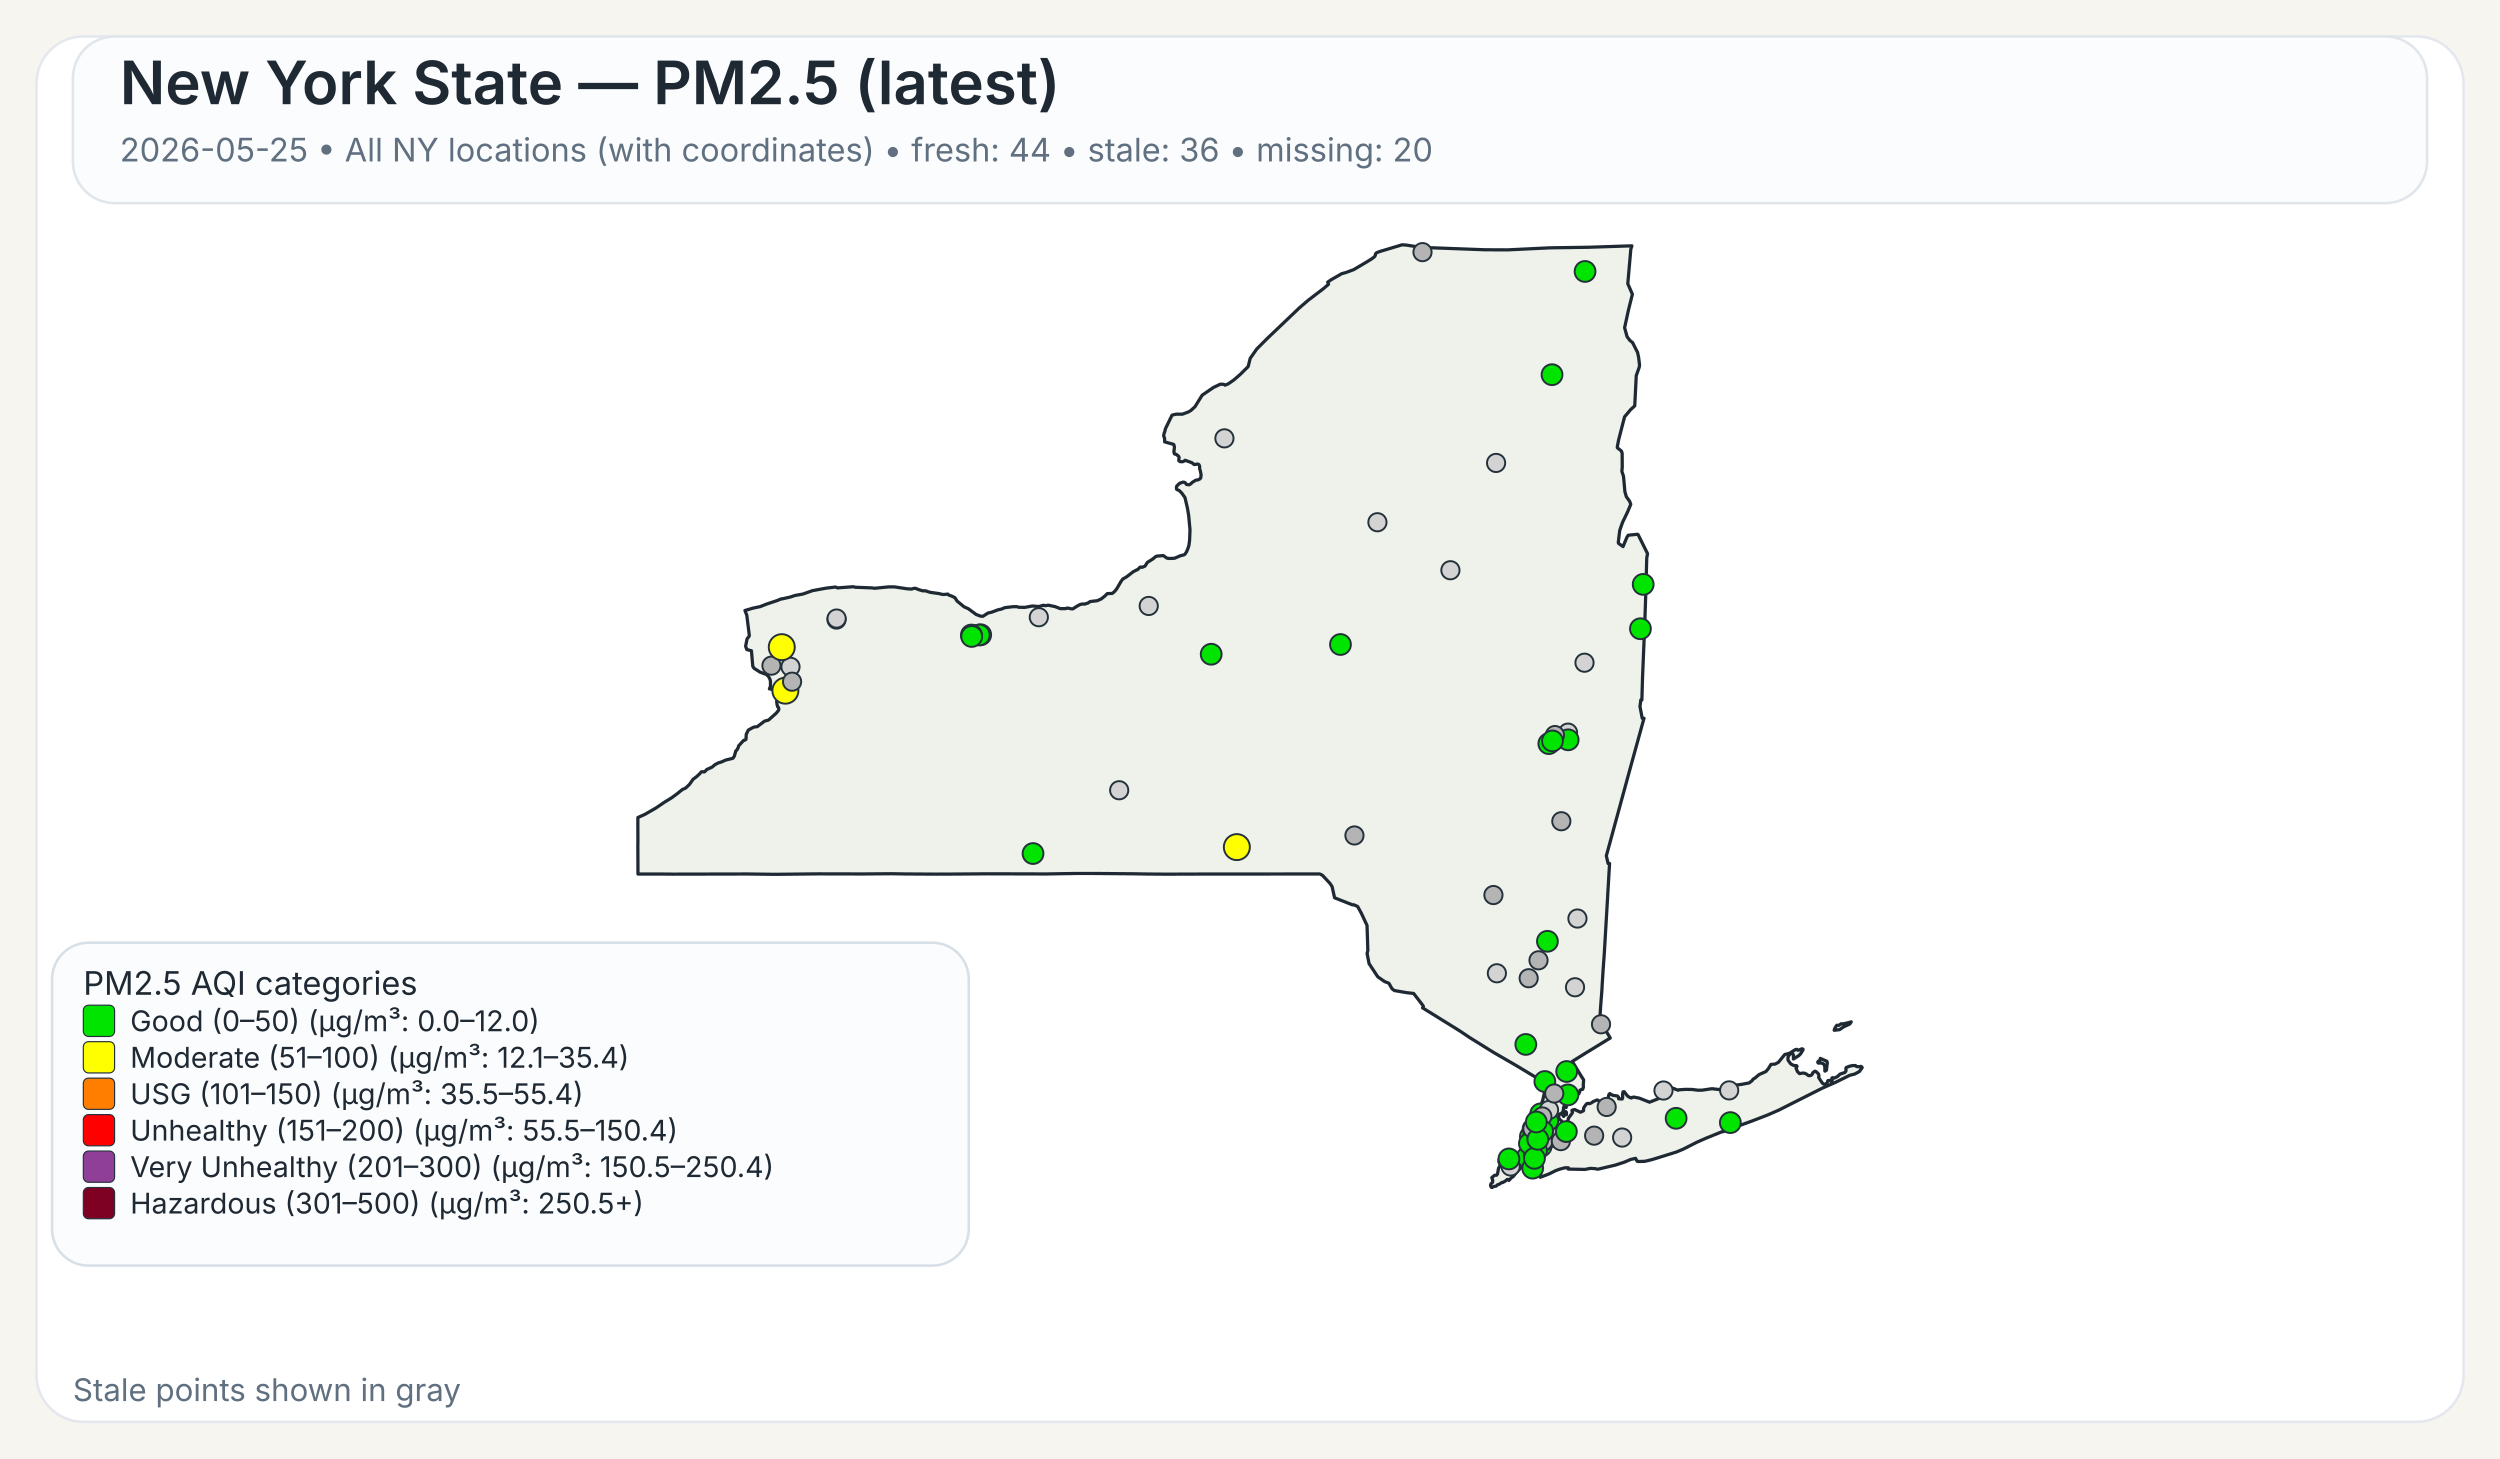
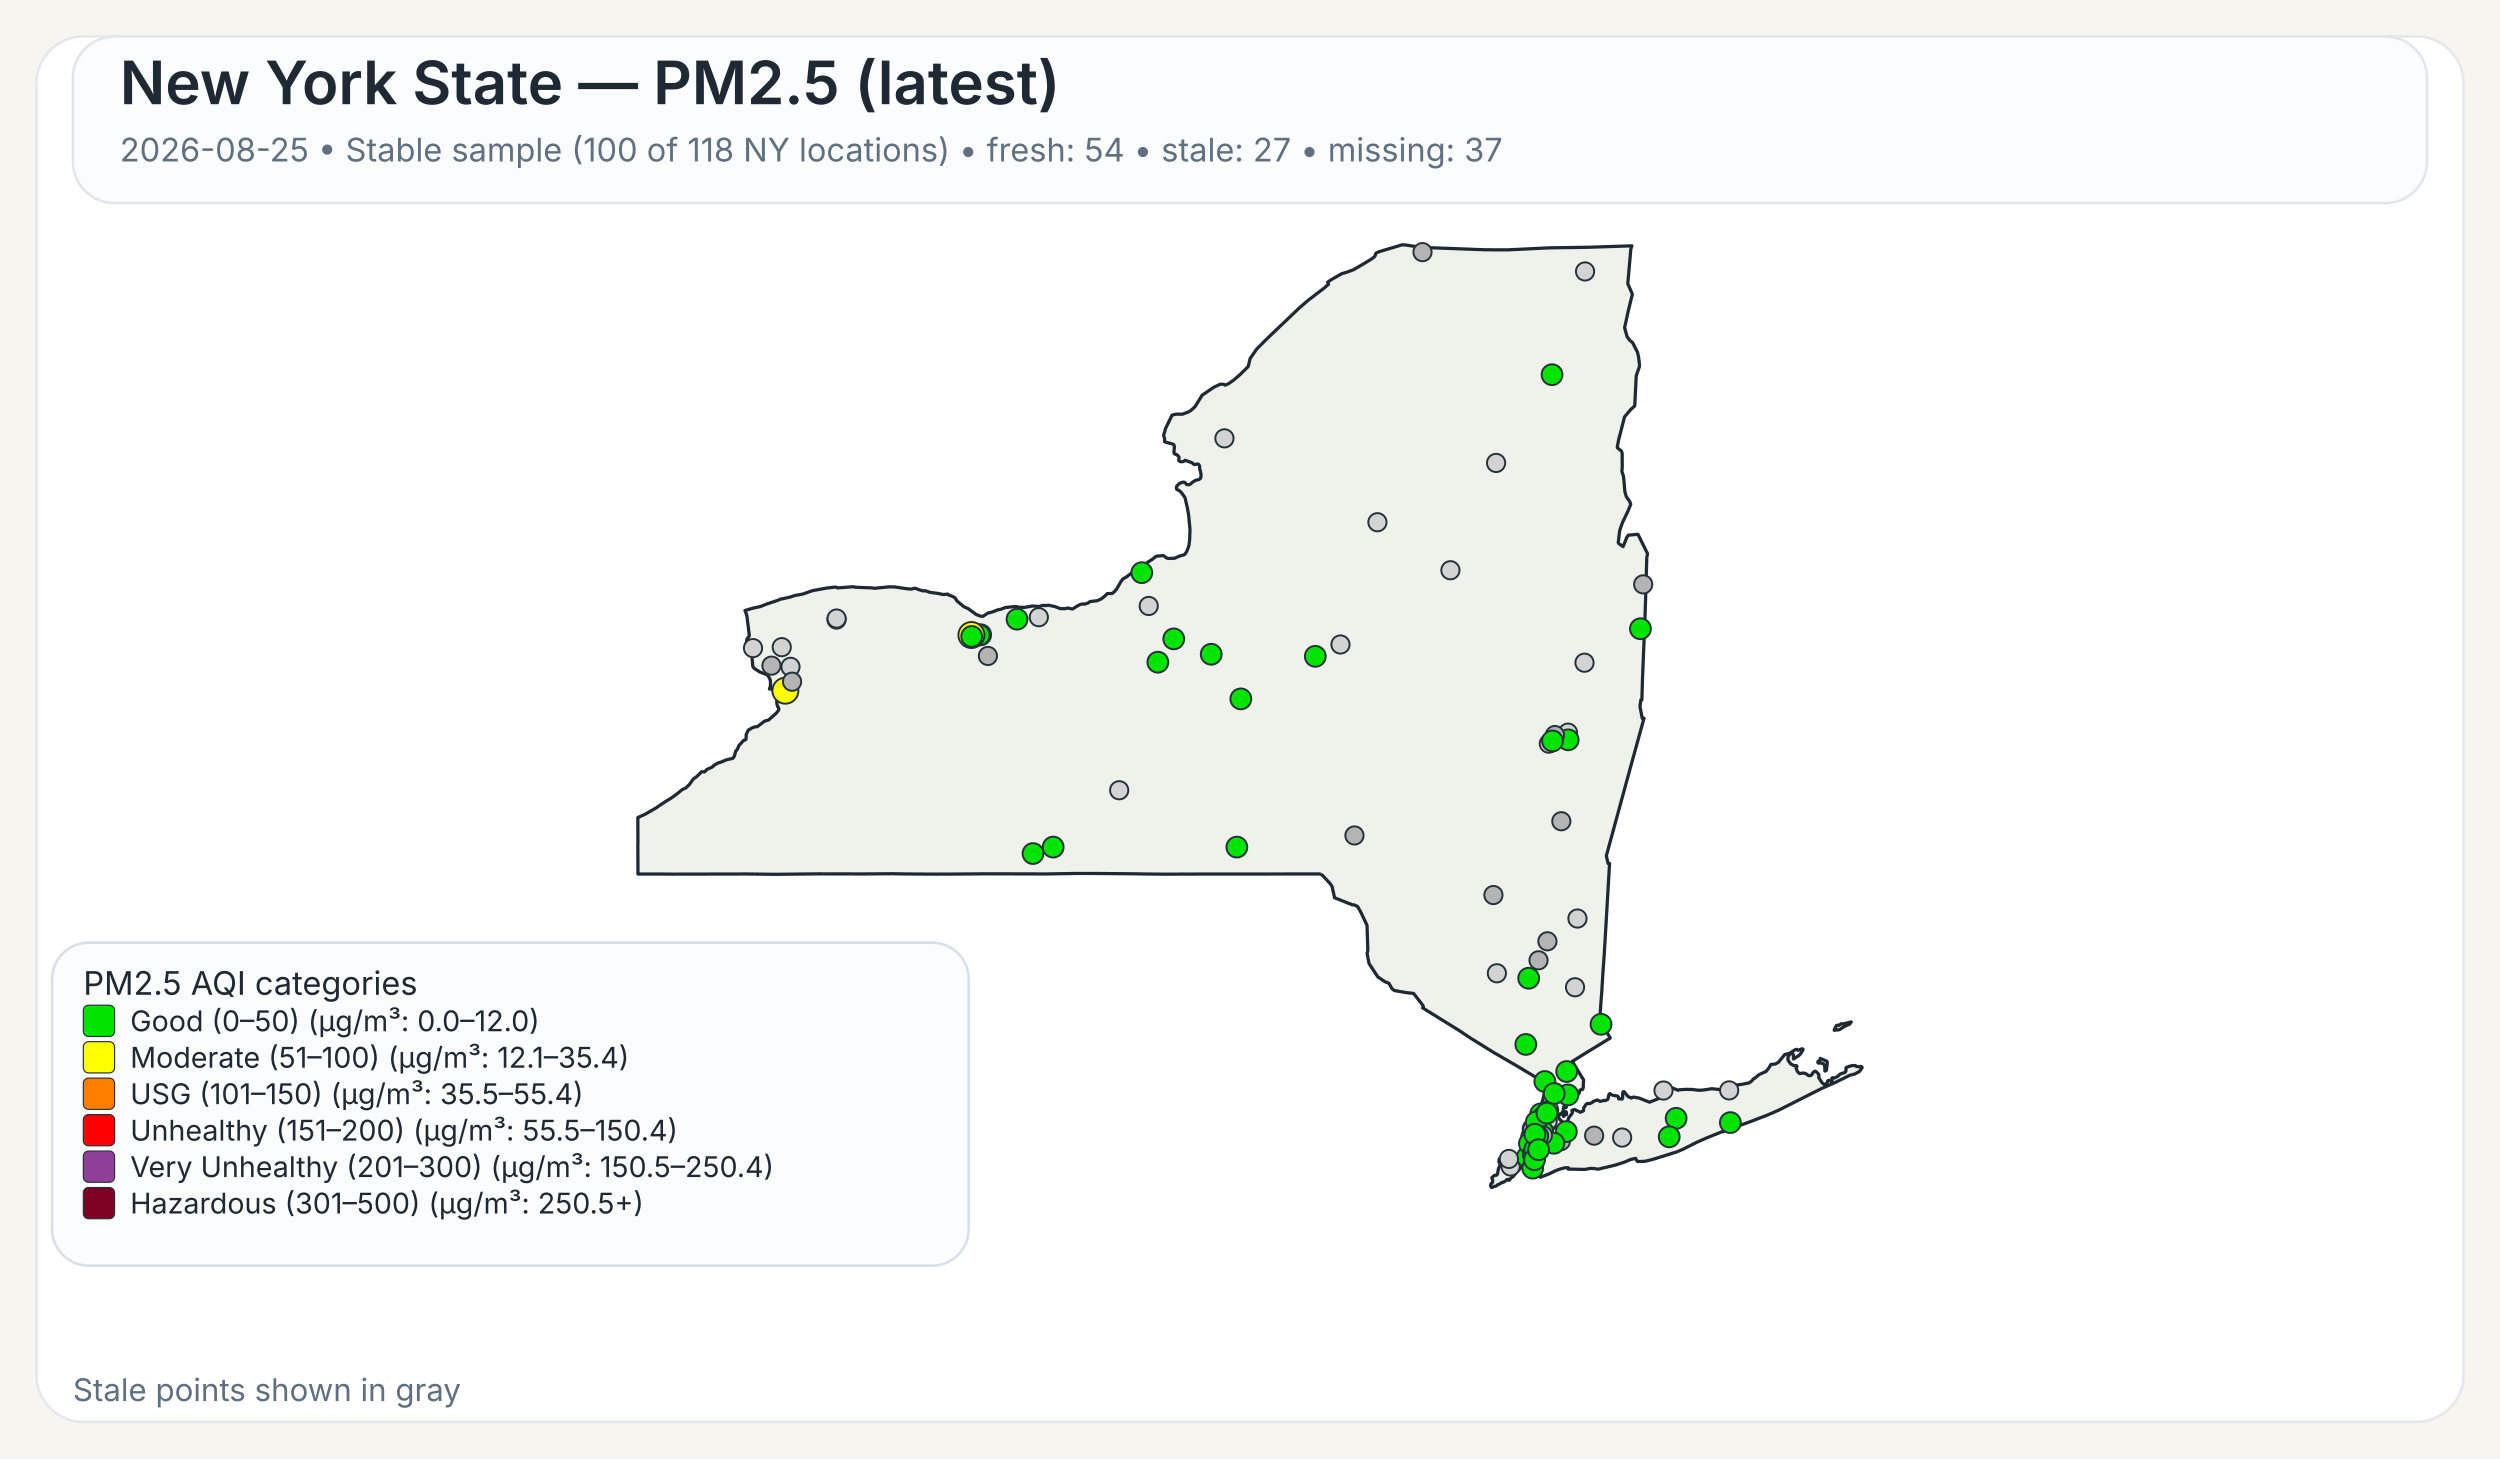
<svg xmlns="http://www.w3.org/2000/svg" width="960" height="560">
  <rect x="0" y="0" width="960" height="560" fill="#F7F5EF" />
  <rect x="14" y="14" width="932" height="532" rx="18" ry="18" fill="#FFFFFF" stroke="#E4E8EE" stroke-width="1" />
  <rect x="28" y="14" width="904" height="64" rx="16" ry="16" fill="#FBFCFD" stroke="#E1E6EB" stroke-width="1" />
  <text x="46" y="40" font-family="Public Sans, Inter, Aptos, Segoe UI, Arial, sans-serif" font-size="23" font-weight="600" fill="#1F2933">New York State — PM2.5 (latest)</text>
-   <text x="46" y="62" font-family="Public Sans, Inter, Aptos, Segoe UI, Arial, sans-serif" font-size="12.5" font-weight="400" fill="#607080">2026-05-25 • All NY locations (with coordinates) • fresh: 44 • stale: 36 • missing: 20</text>
+   <text x="46" y="62" font-family="Public Sans, Inter, Aptos, Segoe UI, Arial, sans-serif" font-size="12.5" font-weight="400" fill="#607080">2026-08-25 • Stable sample (100 of 118 NY locations) • fresh: 54 • stale: 27 • missing: 37</text>
  <path d="M601.06,426.90 L601.23,426.83 L601.48,427.07 L601.55,427.32 L601.50,428.06 L601.28,428.08 L601.08,427.81 L601.04,427.27 L601.06,426.90 Z" fill="#EEF2EA" stroke="#1F2933" stroke-width="1.25" stroke-linejoin="round" />
  <path d="M585.16,439.66 L585.21,439.61 L585.24,439.63 L585.33,439.75 L585.00,440.50 L584.94,440.59 L584.83,440.54 L584.77,440.43 L584.80,440.38 L585.16,439.66 Z" fill="#EEF2EA" stroke="#1F2933" stroke-width="1.25" stroke-linejoin="round" />
  <path d="M579.00,452.87 L578.74,452.93 L578.02,453.54 L577.00,454.12 L576.75,454.04 L575.70,454.75 L575.07,454.93 L574.52,455.48 L573.72,455.58 L572.92,456.00 L572.71,455.95 L572.45,455.50 L572.36,455.05 L572.56,454.57 L573.14,454.01 L573.21,453.18 L572.85,452.21 L573.97,451.28 L574.68,451.28 L575.04,450.81 L575.45,448.53 L575.88,447.92 L575.97,447.53 L575.92,446.38 L575.63,446.32 L575.58,446.12 L575.66,445.16 L576.32,444.30 L576.87,444.03 L577.23,444.07 L577.46,444.30 L578.49,444.56 L580.44,444.30 L582.44,443.79 L583.07,443.83 L583.44,444.38 L583.57,445.77 L584.00,446.72 L584.43,447.38 L584.07,448.20 L583.53,448.95 L582.19,450.36 L580.96,451.93 L580.89,451.88 L580.35,452.27 L579.42,453.28 L579.25,452.99 L579.00,452.87 Z" fill="#EEF2EA" stroke="#1F2933" stroke-width="1.25" stroke-linejoin="round" />
  <path d="M698.65,407.28 L698.89,406.98 L698.98,406.42 L701.51,407.51 L701.69,408.12 L701.35,410.97 L700.83,411.31 L700.74,411.25 L700.74,409.57 L700.38,408.71 L700.19,408.52 L699.35,408.18 L698.24,408.24 L698.08,408.08 L698.02,407.81 L698.15,407.57 L698.65,407.28 Z" fill="#EEF2EA" stroke="#1F2933" stroke-width="1.25" stroke-linejoin="round" />
  <path d="M709.87,392.68 L710.87,392.40 L710.37,393.17 L709.71,393.51 L708.74,393.94 L707.77,394.42 L706.83,395.10 L706.37,395.39 L704.33,395.63 L704.44,395.18 L704.77,394.57 L705.12,393.94 L705.39,393.69 L706.11,393.74 L707.05,393.11 L707.70,393.19 L709.32,392.81 L709.87,392.68 Z" fill="#EEF2EA" stroke="#1F2933" stroke-width="1.25" stroke-linejoin="round" />
  <path d="M601.43,424.75 L601.44,424.82 L601.44,424.87 L601.44,424.97 L601.48,425.16 L601.44,425.24 L601.21,425.31 L600.95,425.08 L600.95,424.92 L601.10,424.88 L601.13,424.65 L601.23,424.58 L601.37,424.64 L601.42,424.70 L601.43,424.75 Z" fill="#EEF2EA" stroke="#1F2933" stroke-width="1.25" stroke-linejoin="round" />
  <path d="M623.05,163.10 L621.53,169.00 L621.04,171.61 L621.07,171.95 L622.62,173.20 L622.91,174.06 L622.94,179.46 L622.80,180.98 L623.43,182.92 L623.96,188.79 L624.50,190.70 L624.50,190.71 L625.79,192.51 L626.21,193.67 L625.60,195.12 L625.01,196.54 L623.06,200.59 L622.75,201.47 L621.98,203.67 L621.41,208.34 L621.56,208.68 L623.25,209.89 L624.72,206.33 L625.25,205.52 L628.84,205.16 L629.06,205.34 L632.45,212.18 L632.66,212.61 L632.36,214.21 L632.03,225.74 L632.03,225.80 L632.02,226.34 L632.00,227.05 L631.90,230.25 L631.64,238.09 L631.03,253.00 L630.74,259.97 L630.73,260.06 L630.73,260.23 L630.48,268.80 L630.08,268.74 L629.75,271.32 L630.61,275.80 L631.30,275.80 L628.80,284.88 L626.09,294.70 L622.63,307.38 L616.83,328.64 L617.50,331.57 L618.07,331.57 L617.02,349.62 L617.02,349.66 L616.71,354.88 L616.28,362.25 L616.04,366.27 L615.53,373.42 L615.30,377.22 L615.29,377.28 L615.29,377.35 L615.28,377.44 L615.28,377.49 L615.27,377.53 L615.19,379.03 L615.19,379.14 L615.18,379.18 L615.18,379.35 L615.17,379.49 L615.12,380.31 L615.09,380.73 L615.08,380.89 L614.72,385.46 L614.66,386.30 L614.29,391.98 L618.35,398.60 L616.75,399.56 L616.45,399.75 L610.52,403.39 L609.46,404.03 L609.01,404.31 L603.77,407.58 L605.77,410.89 L606.19,411.58 L606.62,412.29 L607.18,413.23 L608.08,414.62 L608.12,414.70 L607.96,416.83 L608.04,417.28 L607.81,418.17 L607.68,418.35 L607.54,418.27 L606.73,418.62 L606.42,419.73 L606.23,420.03 L605.55,420.48 L604.13,421.08 L603.54,421.65 L602.05,422.64 L600.59,424.82 L600.46,425.17 L600.38,425.37 L600.34,426.13 L600.15,426.98 L600.19,427.32 L600.39,427.51 L600.54,427.87 L600.54,428.09 L600.53,428.27 L600.60,428.55 L600.51,428.65 L600.44,428.71 L600.35,428.62 L600.18,428.29 L600.01,427.93 L600.10,427.54 L599.94,427.19 L599.85,427.21 L599.64,427.48 L599.51,427.81 L599.07,427.70 L598.72,427.92 L598.55,428.85 L598.57,429.17 L598.77,429.63 L599.21,430.17 L599.64,430.41 L600.31,431.59 L600.59,432.07 L600.90,432.04 L601.36,431.60 L601.36,431.60 L602.21,429.98 L602.19,429.51 L603.74,427.42 L603.84,427.11 L603.60,426.42 L603.67,426.33 L604.61,426.05 L606.88,427.09 L607.17,426.96 L608.05,426.54 L608.14,425.40 L608.93,424.24 L609.36,423.80 L609.77,423.70 L610.33,423.82 L611.26,423.43 L611.66,423.07 L613.16,422.42 L613.38,422.39 L614.46,422.95 L616.17,422.51 L616.43,422.62 L617.32,422.20 L617.49,421.82 L617.52,421.77 L617.81,420.28 L618.19,419.93 L618.22,419.96 L618.50,420.18 L618.60,420.26 L618.84,420.36 L619.48,420.63 L619.66,420.66 L619.90,420.69 L620.59,420.79 L621.03,420.85 L621.08,420.86 L621.49,421.26 L621.50,421.39 L621.55,421.93 L622.90,422.03 L623.09,421.64 L623.06,420.27 L623.21,419.33 L623.28,419.23 L623.69,419.22 L624.78,420.64 L625.29,421.11 L626.07,421.51 L626.50,421.62 L626.59,421.46 L627.35,421.28 L629.51,421.69 L629.51,421.69 L633.42,423.24 L638.19,421.34 L638.36,420.84 L638.45,419.18 L638.68,418.35 L640.49,417.89 L642.20,417.80 L644.45,418.67 L644.65,418.48 L647.29,418.32 L649.72,418.35 L652.18,418.65 L653.70,418.61 L657.40,418.06 L660.48,418.42 L661.32,417.62 L664.03,416.80 L665.53,416.46 L666.97,416.64 L668.73,416.40 L671.71,415.83 L672.90,414.88 L673.16,414.40 L673.82,414.05 L675.50,412.63 L678.13,411.46 L679.12,410.27 L680.04,408.74 L681.66,408.60 L682.91,407.93 L685.34,404.94 L686.69,404.59 L687.35,404.38 L689.21,403.16 L689.94,402.93 L690.28,403.23 L690.57,403.30 L691.93,402.73 L692.35,402.87 L692.38,403.11 L691.44,404.66 L690.75,405.35 L688.66,406.65 L688.68,405.06 L688.30,404.60 L687.92,404.54 L687.60,404.66 L687.09,405.06 L686.58,406.01 L686.59,407.08 L687.65,408.54 L688.81,409.15 L689.85,409.20 L690.06,409.50 L689.68,410.21 L690.24,411.51 L691.03,412.27 L692.17,412.06 L692.88,412.09 L693.59,412.39 L694.51,413.06 L695.19,413.03 L695.62,412.79 L695.84,412.56 L696.12,411.95 L696.83,411.38 L696.98,411.33 L697.37,411.49 L698.35,412.46 L698.48,413.14 L698.35,413.73 L699.60,415.66 L700.04,416.12 L700.44,416.32 L700.84,416.33 L701.58,415.93 L701.76,415.37 L701.81,415.13 L701.99,414.91 L702.86,414.89 L703.07,415.26 L703.12,415.25 L703.24,415.22 L703.45,415.13 L703.57,414.86 L703.45,414.38 L703.43,414.00 L703.70,413.83 L704.39,413.98 L705.62,413.37 L706.56,412.46 L708.48,411.82 L708.83,411.29 L708.88,410.85 L708.80,410.51 L708.92,409.94 L710.19,409.44 L711.31,409.19 L712.51,409.17 L712.73,409.44 L713.09,409.58 L714.27,409.63 L714.58,409.48 L714.99,409.75 L715.07,409.99 L714.02,411.45 L712.24,412.42 L710.34,412.90 L704.77,415.65 L699.71,417.88 L682.98,426.32 L678.57,428.24 L672.42,430.60 L662.20,434.30 L661.73,434.58 L661.49,434.51 L660.84,434.74 L655.19,437.03 L651.62,438.61 L646.31,441.30 L643.78,442.36 L638.41,444.04 L634.66,445.20 L632.83,445.67 L631.47,445.96 L631.32,445.96 L628.83,446.02 L628.63,445.87 L628.07,444.81 L626.15,445.24 L623.74,446.28 L621.85,446.89 L620.27,447.40 L613.61,448.98 L612.34,448.74 L610.73,448.66 L608.60,449.06 L605.36,448.99 L602.17,448.93 L602.19,448.77 L602.25,448.43 L600.97,448.42 L599.39,448.83 L599.07,448.91 L597.43,449.50 L594.79,450.81 L591.48,452.07 L591.48,451.26 L591.59,450.86 L591.41,450.49 L591.24,450.39 L590.88,450.18 L590.56,449.81 L590.00,449.87 L588.10,450.05 L587.46,450.03 L587.05,449.85 L586.87,449.72 L586.81,449.43 L587.15,448.99 L587.21,448.90 L587.49,448.42 L587.39,448.02 L586.94,447.62 L585.63,447.32 L585.23,446.64 L585.06,445.69 L585.31,444.71 L585.45,444.41 L585.68,443.96 L586.50,442.95 L586.37,441.37 L586.22,441.17 L586.16,441.08 L586.11,440.71 L586.29,440.19 L586.49,440.03 L586.59,439.53 L586.42,439.11 L586.13,438.91 L586.77,435.14 L587.04,434.58 L587.53,433.54 L588.00,432.56 L588.37,431.79 L590.66,426.98 L591.27,425.68 L591.55,425.09 L591.55,425.09 L591.90,424.00 L592.36,422.57 L592.47,422.24 L593.89,415.87 L593.37,415.86 L592.83,415.54 L585.14,410.91 L585.14,410.91 L582.09,409.08 L581.83,408.93 L574.90,404.92 L573.64,404.20 L565.84,399.35 L564.27,398.37 L560.37,395.76 L546.26,387.01 L546.57,386.68 L546.49,386.22 L542.83,381.48 L542.63,381.46 L540.06,381.17 L535.45,380.37 L534.54,379.69 L533.32,377.55 L531.70,376.93 L529.06,375.09 L525.71,370.01 L525.14,367.03 L524.96,366.10 L525.25,365.02 L524.94,355.37 L522.72,350.61 L521.32,348.08 L519.78,347.40 L519.41,347.49 L512.48,344.75 L511.52,340.44 L510.72,339.24 L507.79,336.09 L506.74,335.59 L502.43,335.60 L502.18,335.60 L499.75,335.60 L499.39,335.61 L499.35,335.61 L469.83,335.63 L469.66,335.63 L462.36,335.64 L461.30,335.63 L460.85,335.63 L460.00,335.64 L448.21,335.68 L447.85,335.68 L441.17,335.63 L440.91,335.63 L435.49,335.54 L435.46,335.54 L420.14,335.41 L418.99,335.41 L413.90,335.41 L413.83,335.41 L413.52,335.41 L412.93,335.41 L412.60,335.42 L411.23,335.45 L411.22,335.45 L408.74,335.48 L408.73,335.48 L401.77,335.60 L379.14,335.54 L372.91,335.59 L364.59,335.65 L360.26,335.66 L359.71,335.67 L347.88,335.60 L347.87,335.60 L342.30,335.51 L337.43,335.55 L331.40,335.60 L314.24,335.56 L297.70,335.74 L295.08,335.71 L287.13,335.61 L286.61,335.61 L258.23,335.67 L257.47,335.66 L253.93,335.63 L253.07,335.62 L253.07,335.63 L244.98,335.62 L244.93,325.04 L244.95,323.48 L244.96,322.52 L244.95,321.67 L244.95,321.16 L244.95,320.84 L244.93,316.08 L244.94,315.42 L244.94,313.93 L247.57,312.75 L251.88,310.27 L254.93,308.19 L257.77,306.44 L259.87,304.92 L262.02,303.17 L263.28,302.62 L264.74,301.24 L266.14,299.24 L267.54,298.19 L268.72,297.09 L269.32,296.39 L269.90,296.33 L270.33,296.44 L270.54,296.38 L271.04,295.92 L271.36,295.51 L273.40,294.60 L274.52,293.65 L275.81,292.96 L276.98,292.61 L278.76,291.83 L281.41,291.20 L282.01,290.34 L282.12,289.92 L282.55,288.31 L282.75,288.22 L283.00,287.95 L283.49,287.01 L283.63,286.42 L285.57,284.28 L285.90,284.29 L286.46,283.91 L286.55,282.02 L287.35,280.35 L289.13,279.36 L289.89,279.12 L290.78,279.05 L293.57,276.92 L295.12,276.50 L298.07,273.86 L298.97,272.76 L299.09,272.13 L298.79,271.45 L298.62,271.42 L298.36,270.43 L298.24,269.33 L298.55,268.66 L298.61,268.16 L298.25,267.28 L297.85,267.20 L297.24,266.09 L296.70,264.68 L295.46,264.54 L295.86,263.47 L295.86,261.59 L295.66,260.80 L295.08,259.71 L294.94,259.59 L294.28,258.99 L291.89,258.11 L289.57,256.64 L289.07,255.88 L288.57,250.10 L288.55,249.89 L286.78,249.43 L286.31,248.17 L286.88,245.30 L287.63,244.40 L287.73,243.95 L286.78,236.32 L286.06,234.43 L289.07,233.54 L291.93,232.93 L294.37,231.97 L298.62,230.55 L299.99,229.95 L300.12,230.02 L303.47,229.26 L305.29,228.66 L308.28,228.12 L312.00,226.81 L317.17,225.86 L320.65,225.44 L321.03,225.47 L321.59,225.76 L322.04,225.72 L327.70,225.30 L328.39,225.50 L334.82,225.75 L335.83,225.90 L341.09,225.38 L343.51,225.37 L348.32,226.10 L349.98,226.20 L350.03,226.20 L351.12,225.89 L351.79,225.98 L352.52,226.34 L354.31,226.87 L355.38,226.87 L357.13,227.45 L360.63,227.94 L361.77,228.24 L362.50,228.28 L363.98,228.13 L364.17,228.44 L365.74,229.01 L366.72,229.54 L367.48,230.77 L369.92,232.79 L370.31,233.07 L371.82,233.73 L373.38,234.88 L374.86,235.97 L376.42,236.57 L377.42,236.67 L379.40,235.40 L380.84,235.07 L383.21,234.17 L384.54,233.89 L385.93,233.32 L386.27,233.28 L386.83,233.22 L388.90,232.98 L390.48,232.95 L391.11,233.18 L393.48,233.24 L396.46,232.70 L398.89,232.91 L400.66,232.42 L401.43,232.58 L402.53,232.39 L405.18,232.95 L407.17,233.73 L409.20,233.71 L409.87,233.47 L411.66,233.83 L412.03,233.77 L413.80,232.63 L414.88,232.08 L415.91,231.92 L416.48,231.99 L417.81,231.55 L418.60,231.00 L421.39,230.66 L422.92,229.95 L424.23,228.91 L425.18,227.95 L425.69,227.93 L427.12,227.87 L427.93,227.21 L428.83,226.10 L430.44,223.32 L431.14,222.35 L431.96,221.89 L432.55,221.55 L435.18,219.53 L437.03,218.59 L437.61,217.92 L437.98,217.72 L438.51,217.88 L439.70,217.38 L440.56,215.99 L442.64,214.67 L443.82,213.70 L444.23,213.55 L446.72,213.34 L448.11,214.33 L448.97,214.45 L450.99,214.38 L453.20,213.43 L454.63,213.07 L455.05,212.77 L455.69,211.79 L456.17,210.59 L456.55,209.40 L456.81,207.36 L456.96,203.41 L456.73,200.97 L456.44,197.89 L455.97,195.10 L455.02,191.05 L453.78,189.32 L452.78,188.33 L452.13,188.08 L451.81,187.86 L451.74,187.30 L451.84,186.69 L452.22,186.31 L452.64,185.89 L453.10,185.51 L453.80,185.32 L454.18,185.14 L454.70,185.18 L455.13,185.37 L455.61,186.03 L456.63,186.18 L457.19,185.84 L457.91,185.17 L459.24,184.37 L460.00,184.28 L460.73,183.93 L461.08,183.54 L461.22,182.35 L460.90,180.72 L460.70,180.14 L460.66,179.72 L460.67,178.99 L460.38,178.40 L459.97,178.19 L458.56,178.39 L457.66,177.67 L455.09,176.75 L454.57,177.13 L454.12,177.30 L453.65,177.30 L453.29,177.28 L452.94,177.12 L452.67,176.90 L452.67,176.38 L452.79,175.72 L452.62,175.27 L451.89,174.63 L451.54,174.45 L451.01,174.30 L450.87,173.94 L450.80,173.54 L450.84,172.88 L450.99,171.72 L450.78,170.78 L450.56,170.60 L447.23,169.68 L447.20,168.34 L446.83,167.32 L447.02,166.42 L447.35,165.48 L447.50,164.69 L450.06,159.42 L451.61,159.04 L454.05,159.05 L456.36,158.18 L457.28,157.64 L458.88,156.17 L461.63,151.75 L465.96,148.79 L468.59,147.53 L469.94,147.58 L470.43,147.90 L471.65,147.40 L473.83,145.88 L476.29,143.74 L476.97,143.06 L479.31,140.74 L480.08,137.59 L482.60,134.01 L486.70,129.90 L498.91,118.26 L502.36,115.29 L508.27,110.78 L510.16,109.15 L509.83,108.34 L511.28,107.35 L515.25,105.08 L516.86,104.64 L519.80,103.55 L524.26,100.92 L526.51,99.55 L527.81,98.60 L528.14,98.00 L528.16,97.54 L528.55,97.08 L529.76,96.60 L538.43,94.00 L539.92,94.10 L544.47,94.80 L545.84,95.00 L570.26,95.91 L578.85,95.95 L585.96,95.61 L595.04,95.17 L609.91,94.95 L626.65,94.40 L626.23,95.73 L625.68,102.02 L625.07,108.95 L626.84,112.98 L625.33,119.03 L623.85,125.84 L624.79,129.27 L625.53,130.26 L625.83,130.68 L626.91,131.56 L626.91,131.56 L628.81,135.29 L629.22,137.19 L629.59,140.21 L629.45,141.06 L628.32,144.25 L627.83,154.15 L627.74,155.85 L626.19,157.27 L623.83,160.07 L623.05,163.10 Z" fill="#EEF2EA" stroke="#1F2933" stroke-width="1.25" stroke-linejoin="round" />
  <circle cx="574.80" cy="373.74" r="3.50" fill="lightgray" stroke="#24313A" stroke-width="0.75" />
  <circle cx="296.24" cy="255.61" r="3.50" fill="rgb(180,180,180)" stroke="#24313A" stroke-width="0.75" />
  <circle cx="585.91" cy="401.06" r="4.00" fill="#00E400" stroke="#24313A" stroke-width="0.75" />
-   <circle cx="590.67" cy="430.08" r="4.00" fill="#00E400" stroke="#24313A" stroke-width="0.75" />
-   <circle cx="587.01" cy="375.64" r="3.50" fill="rgb(180,180,180)" stroke="#24313A" stroke-width="0.75" />
+   <circle cx="590.67" cy="430.08" r="3.50" fill="lightgray" stroke="#24313A" stroke-width="0.75" />
+   <circle cx="587.01" cy="375.64" r="4.00" fill="#00E400" stroke="#24313A" stroke-width="0.75" />
  <circle cx="580.07" cy="447.93" r="3.50" fill="lightgray" stroke="#24313A" stroke-width="0.75" />
  <circle cx="528.93" cy="200.54" r="3.50" fill="lightgray" stroke="#24313A" stroke-width="0.75" />
  <circle cx="622.90" cy="436.82" r="3.50" fill="lightgray" stroke="#24313A" stroke-width="0.75" />
  <circle cx="321.22" cy="237.92" r="3.50" fill="lightgray" stroke="#24313A" stroke-width="0.75" />
  <circle cx="556.96" cy="218.97" r="3.50" fill="lightgray" stroke="#24313A" stroke-width="0.75" />
  <circle cx="574.50" cy="177.77" r="3.50" fill="lightgray" stroke="#24313A" stroke-width="0.75" />
  <circle cx="429.77" cy="303.46" r="3.50" fill="lightgray" stroke="#24313A" stroke-width="0.75" />
-   <circle cx="514.74" cy="247.49" r="4.00" fill="#00E400" stroke="#24313A" stroke-width="0.75" />
+   <circle cx="514.74" cy="247.49" r="3.50" fill="lightgray" stroke="#24313A" stroke-width="0.75" />
  <circle cx="470.18" cy="168.33" r="3.50" fill="lightgray" stroke="#24313A" stroke-width="0.75" />
  <circle cx="376.59" cy="243.75" r="4.00" fill="#00E400" stroke="#24313A" stroke-width="0.75" />
  <circle cx="591.63" cy="427.72" r="4.00" fill="#00E400" stroke="#24313A" stroke-width="0.75" />
  <circle cx="593.40" cy="430.37" r="4.00" fill="#00E400" stroke="#24313A" stroke-width="0.75" />
-   <circle cx="593.93" cy="437.51" r="3.50" fill="rgb(180,180,180)" stroke="#24313A" stroke-width="0.75" />
+   <circle cx="593.93" cy="437.51" r="4.00" fill="#00E400" stroke="#24313A" stroke-width="0.75" />
  <circle cx="602.12" cy="281.33" r="3.50" fill="lightgray" stroke="#24313A" stroke-width="0.75" />
  <circle cx="398.91" cy="237.01" r="3.50" fill="lightgray" stroke="#24313A" stroke-width="0.75" />
  <circle cx="598.03" cy="436.67" r="4.00" fill="#00E400" stroke="#24313A" stroke-width="0.75" />
  <circle cx="595.98" cy="143.88" r="4.00" fill="#00E400" stroke="#24313A" stroke-width="0.75" />
  <circle cx="601.61" cy="411.46" r="4.00" fill="#00E400" stroke="#24313A" stroke-width="0.75" />
  <circle cx="608.45" cy="254.48" r="3.50" fill="lightgray" stroke="#24313A" stroke-width="0.75" />
  <circle cx="604.81" cy="379.11" r="3.50" fill="lightgray" stroke="#24313A" stroke-width="0.75" />
  <circle cx="588.51" cy="437.27" r="3.50" fill="rgb(180,180,180)" stroke="#24313A" stroke-width="0.75" />
  <circle cx="465.10" cy="251.23" r="4.00" fill="#00E400" stroke="#24313A" stroke-width="0.75" />
  <circle cx="396.68" cy="327.76" r="4.00" fill="#00E400" stroke="#24313A" stroke-width="0.75" />
  <circle cx="643.63" cy="429.43" r="4.00" fill="#00E400" stroke="#24313A" stroke-width="0.75" />
  <circle cx="586.47" cy="444.33" r="4.00" fill="#00E400" stroke="#24313A" stroke-width="0.75" />
  <circle cx="303.55" cy="256.06" r="3.50" fill="lightgray" stroke="#24313A" stroke-width="0.75" />
  <circle cx="602.17" cy="284.09" r="4.00" fill="#00E400" stroke="#24313A" stroke-width="0.75" />
  <circle cx="301.59" cy="265.22" r="5.00" fill="#FFFF00" stroke="#24313A" stroke-width="0.75" />
  <circle cx="321.26" cy="237.52" r="3.50" fill="lightgray" stroke="#24313A" stroke-width="0.75" />
  <circle cx="612.15" cy="436.09" r="3.50" fill="rgb(180,180,180)" stroke="#24313A" stroke-width="0.75" />
  <circle cx="587.88" cy="438.53" r="3.50" fill="rgb(180,180,180)" stroke="#24313A" stroke-width="0.75" />
-   <circle cx="591.83" cy="440.12" r="4.00" fill="#00E400" stroke="#24313A" stroke-width="0.75" />
-   <circle cx="594.32" cy="430.48" r="4.00" fill="#00E400" stroke="#24313A" stroke-width="0.75" />
+   <circle cx="591.83" cy="440.12" r="3.50" fill="lightgray" stroke="#24313A" stroke-width="0.75" />
+   <circle cx="594.32" cy="430.48" r="3.50" fill="lightgray" stroke="#24313A" stroke-width="0.75" />
  <circle cx="594.83" cy="426.21" r="3.50" fill="lightgray" stroke="#24313A" stroke-width="0.75" />
  <circle cx="605.74" cy="352.72" r="3.50" fill="lightgray" stroke="#24313A" stroke-width="0.75" />
  <circle cx="664.00" cy="418.71" r="3.50" fill="lightgray" stroke="#24313A" stroke-width="0.75" />
  <circle cx="546.24" cy="96.82" r="3.50" fill="rgb(180,180,180)" stroke="#24313A" stroke-width="0.75" />
  <circle cx="638.78" cy="418.76" r="3.50" fill="lightgray" stroke="#24313A" stroke-width="0.75" />
  <circle cx="304.16" cy="261.77" r="3.50" fill="rgb(180,180,180)" stroke="#24313A" stroke-width="0.75" />
  <circle cx="441.11" cy="232.69" r="3.50" fill="lightgray" stroke="#24313A" stroke-width="0.75" />
-   <circle cx="598.43" cy="436.52" r="3.50" fill="rgb(180,180,180)" stroke="#24313A" stroke-width="0.75" />
+   <circle cx="598.43" cy="436.52" r="4.00" fill="#00E400" stroke="#24313A" stroke-width="0.75" />
  <circle cx="376.03" cy="243.84" r="4.00" fill="#00E400" stroke="#24313A" stroke-width="0.75" />
  <circle cx="592.26" cy="428.72" r="3.50" fill="rgb(180,180,180)" stroke="#24313A" stroke-width="0.75" />
-   <circle cx="579.43" cy="445.03" r="4.00" fill="#00E400" stroke="#24313A" stroke-width="0.75" />
+   <circle cx="579.43" cy="445.03" r="3.50" fill="lightgray" stroke="#24313A" stroke-width="0.75" />
  <circle cx="602.08" cy="420.44" r="4.00" fill="#00E400" stroke="#24313A" stroke-width="0.75" />
  <circle cx="590.18" cy="441.64" r="3.50" fill="rgb(180,180,180)" stroke="#24313A" stroke-width="0.75" />
  <circle cx="520.11" cy="320.82" r="3.50" fill="rgb(180,180,180)" stroke="#24313A" stroke-width="0.75" />
  <circle cx="601.48" cy="434.51" r="3.50" fill="rgb(180,180,180)" stroke="#24313A" stroke-width="0.75" />
  <circle cx="598.28" cy="436.62" r="3.50" fill="rgb(180,180,180)" stroke="#24313A" stroke-width="0.75" />
  <circle cx="601.48" cy="434.52" r="3.50" fill="rgb(180,180,180)" stroke="#24313A" stroke-width="0.75" />
-   <circle cx="608.66" cy="104.24" r="4.00" fill="#00E400" stroke="#24313A" stroke-width="0.75" />
-   <circle cx="373.02" cy="243.85" r="4.00" fill="#00E400" stroke="#24313A" stroke-width="0.75" />
-   <circle cx="598.27" cy="436.67" r="3.50" fill="rgb(180,180,180)" stroke="#24313A" stroke-width="0.75" />
-   <circle cx="598.28" cy="436.62" r="3.50" fill="rgb(180,180,180)" stroke="#24313A" stroke-width="0.75" />
-   <circle cx="587.67" cy="436.46" r="4.00" fill="#00E400" stroke="#24313A" stroke-width="0.75" />
+   <circle cx="608.66" cy="104.24" r="3.50" fill="lightgray" stroke="#24313A" stroke-width="0.75" />
+   <circle cx="373.02" cy="243.85" r="5.00" fill="#FFFF00" stroke="#24313A" stroke-width="0.75" />
+   <circle cx="598.27" cy="436.67" r="3.50" fill="lightgray" stroke="#24313A" stroke-width="0.75" />
+   <circle cx="598.28" cy="436.62" r="3.50" fill="lightgray" stroke="#24313A" stroke-width="0.75" />
+   <circle cx="587.67" cy="436.46" r="3.50" fill="lightgray" stroke="#24313A" stroke-width="0.75" />
  <circle cx="590.79" cy="368.76" r="3.50" fill="rgb(180,180,180)" stroke="#24313A" stroke-width="0.75" />
  <circle cx="593.22" cy="415.30" r="4.00" fill="#00E400" stroke="#24313A" stroke-width="0.75" />
-   <circle cx="590.92" cy="439.03" r="3.50" fill="rgb(180,180,180)" stroke="#24313A" stroke-width="0.75" />
-   <circle cx="300.20" cy="248.51" r="5.00" fill="#FFFF00" stroke="#24313A" stroke-width="0.75" />
+   <circle cx="590.92" cy="439.03" r="4.00" fill="#00E400" stroke="#24313A" stroke-width="0.75" />
+   <circle cx="300.20" cy="248.51" r="3.50" fill="lightgray" stroke="#24313A" stroke-width="0.75" />
  <circle cx="588.55" cy="448.58" r="4.00" fill="#00E400" stroke="#24313A" stroke-width="0.75" />
-   <circle cx="592.77" cy="438.21" r="3.50" fill="rgb(180,180,180)" stroke="#24313A" stroke-width="0.75" />
+   <circle cx="592.77" cy="438.21" r="3.50" fill="lightgray" stroke="#24313A" stroke-width="0.75" />
  <circle cx="592.77" cy="438.23" r="3.50" fill="rgb(180,180,180)" stroke="#24313A" stroke-width="0.75" />
  <circle cx="592.78" cy="438.21" r="3.50" fill="rgb(180,180,180)" stroke="#24313A" stroke-width="0.75" />
  <circle cx="592.81" cy="438.17" r="3.50" fill="rgb(180,180,180)" stroke="#24313A" stroke-width="0.75" />
  <circle cx="592.70" cy="438.35" r="3.50" fill="rgb(180,180,180)" stroke="#24313A" stroke-width="0.75" />
-   <circle cx="592.76" cy="438.20" r="3.50" fill="rgb(180,180,180)" stroke="#24313A" stroke-width="0.75" />
-   <circle cx="592.66" cy="438.26" r="3.50" fill="rgb(180,180,180)" stroke="#24313A" stroke-width="0.75" />
+   <circle cx="592.76" cy="438.20" r="3.50" fill="lightgray" stroke="#24313A" stroke-width="0.75" />
+   <circle cx="592.66" cy="438.26" r="3.50" fill="lightgray" stroke="#24313A" stroke-width="0.75" />
  <circle cx="599.38" cy="438.19" r="3.50" fill="rgb(180,180,180)" stroke="#24313A" stroke-width="0.75" />
-   <circle cx="474.95" cy="325.29" r="5.00" fill="#FFFF00" stroke="#24313A" stroke-width="0.75" />
+   <circle cx="474.95" cy="325.29" r="4.00" fill="#00E400" stroke="#24313A" stroke-width="0.75" />
  <circle cx="588.70" cy="433.55" r="4.00" fill="#00E400" stroke="#24313A" stroke-width="0.75" />
  <circle cx="601.48" cy="434.52" r="4.00" fill="#00E400" stroke="#24313A" stroke-width="0.75" />
  <circle cx="629.93" cy="241.44" r="4.00" fill="#00E400" stroke="#24313A" stroke-width="0.75" />
  <circle cx="599.55" cy="315.36" r="3.50" fill="rgb(180,180,180)" stroke="#24313A" stroke-width="0.75" />
-   <circle cx="588.57" cy="437.98" r="4.00" fill="#00E400" stroke="#24313A" stroke-width="0.75" />
+   <circle cx="588.57" cy="437.98" r="3.50" fill="lightgray" stroke="#24313A" stroke-width="0.75" />
  <circle cx="595.75" cy="285.13" r="3.50" fill="rgb(180,180,180)" stroke="#24313A" stroke-width="0.75" />
  <circle cx="589.13" cy="443.87" r="4.00" fill="#00E400" stroke="#24313A" stroke-width="0.75" />
-   <circle cx="594.21" cy="361.46" r="4.00" fill="#00E400" stroke="#24313A" stroke-width="0.75" />
-   <circle cx="614.79" cy="393.33" r="3.50" fill="rgb(180,180,180)" stroke="#24313A" stroke-width="0.75" />
-   <circle cx="664.45" cy="431.08" r="3.50" fill="rgb(180,180,180)" stroke="#24313A" stroke-width="0.75" />
+   <circle cx="594.21" cy="361.46" r="3.50" fill="rgb(180,180,180)" stroke="#24313A" stroke-width="0.75" />
+   <circle cx="614.79" cy="393.33" r="4.00" fill="#00E400" stroke="#24313A" stroke-width="0.75" />
+   <circle cx="664.45" cy="431.08" r="3.50" fill="lightgray" stroke="#24313A" stroke-width="0.75" />
  <circle cx="597.09" cy="282.26" r="3.50" fill="rgb(180,180,180)" stroke="#24313A" stroke-width="0.75" />
  <circle cx="573.48" cy="343.70" r="3.50" fill="rgb(180,180,180)" stroke="#24313A" stroke-width="0.75" />
  <circle cx="373.13" cy="244.40" r="4.00" fill="#00E400" stroke="#24313A" stroke-width="0.75" />
  <circle cx="590.03" cy="441.87" r="4.00" fill="#00E400" stroke="#24313A" stroke-width="0.75" />
  <circle cx="664.45" cy="431.08" r="4.00" fill="#00E400" stroke="#24313A" stroke-width="0.75" />
-   <circle cx="596.83" cy="419.91" r="3.50" fill="rgb(180,180,180)" stroke="#24313A" stroke-width="0.75" />
+   <circle cx="596.83" cy="419.91" r="4.00" fill="#00E400" stroke="#24313A" stroke-width="0.75" />
+   <circle cx="640.98" cy="436.54" r="4.00" fill="#00E400" stroke="#24313A" stroke-width="0.75" />
  <circle cx="587.29" cy="439.12" r="4.00" fill="#00E400" stroke="#24313A" stroke-width="0.75" />
  <circle cx="589.23" cy="444.79" r="4.00" fill="#00E400" stroke="#24313A" stroke-width="0.75" />
  <circle cx="588.46" cy="433.42" r="3.50" fill="rgb(180,180,180)" stroke="#24313A" stroke-width="0.75" />
  <circle cx="592.37" cy="434.42" r="4.00" fill="#00E400" stroke="#24313A" stroke-width="0.75" />
-   <circle cx="594.75" cy="285.55" r="4.00" fill="#00E400" stroke="#24313A" stroke-width="0.75" />
-   <circle cx="630.99" cy="224.40" r="4.00" fill="#00E400" stroke="#24313A" stroke-width="0.75" />
+   <circle cx="594.75" cy="285.55" r="3.50" fill="lightgray" stroke="#24313A" stroke-width="0.75" />
+   <circle cx="630.99" cy="224.40" r="3.50" fill="rgb(180,180,180)" stroke="#24313A" stroke-width="0.75" />
  <circle cx="590.52" cy="437.49" r="4.00" fill="#00E400" stroke="#24313A" stroke-width="0.75" />
-   <circle cx="616.96" cy="425.07" r="3.50" fill="rgb(180,180,180)" stroke="#24313A" stroke-width="0.75" />
  <circle cx="589.94" cy="430.85" r="4.00" fill="#00E400" stroke="#24313A" stroke-width="0.75" />
  <circle cx="596.15" cy="284.52" r="4.00" fill="#00E400" stroke="#24313A" stroke-width="0.75" />
+   <circle cx="588.77" cy="443.25" r="4.00" fill="#00E400" stroke="#24313A" stroke-width="0.75" />
+   <circle cx="596.70" cy="439.01" r="4.00" fill="#00E400" stroke="#24313A" stroke-width="0.75" />
+   <circle cx="390.54" cy="237.77" r="4.00" fill="#00E400" stroke="#24313A" stroke-width="0.75" />
+   <circle cx="589.36" cy="441.38" r="4.00" fill="#00E400" stroke="#24313A" stroke-width="0.75" />
+   <circle cx="450.72" cy="245.33" r="4.00" fill="#00E400" stroke="#24313A" stroke-width="0.75" />
+   <circle cx="444.62" cy="254.28" r="4.00" fill="#00E400" stroke="#24313A" stroke-width="0.75" />
+   <circle cx="379.36" cy="251.88" r="3.50" fill="rgb(180,180,180)" stroke="#24313A" stroke-width="0.75" />
+   <circle cx="594.02" cy="427.45" r="4.00" fill="#00E400" stroke="#24313A" stroke-width="0.75" />
+   <circle cx="592.46" cy="435.94" r="3.50" fill="rgb(180,180,180)" stroke="#24313A" stroke-width="0.75" />
+   <circle cx="289.16" cy="248.87" r="3.50" fill="lightgray" stroke="#24313A" stroke-width="0.75" />
+   <circle cx="505.08" cy="252.03" r="4.00" fill="#00E400" stroke="#24313A" stroke-width="0.75" />
+   <circle cx="590.51" cy="436.23" r="4.00" fill="#00E400" stroke="#24313A" stroke-width="0.75" />
+   <circle cx="589.41" cy="435.56" r="4.00" fill="#00E400" stroke="#24313A" stroke-width="0.75" />
+   <circle cx="438.45" cy="219.90" r="4.00" fill="#00E400" stroke="#24313A" stroke-width="0.75" />
+   <circle cx="589.25" cy="445.32" r="4.00" fill="#00E400" stroke="#24313A" stroke-width="0.75" />
+   <circle cx="590.82" cy="441.48" r="4.00" fill="#00E400" stroke="#24313A" stroke-width="0.75" />
+   <circle cx="476.48" cy="268.37" r="4.00" fill="#00E400" stroke="#24313A" stroke-width="0.75" />
+   <circle cx="404.42" cy="325.28" r="4.00" fill="#00E400" stroke="#24313A" stroke-width="0.75" />
  <rect x="20" y="362" width="352" height="124" rx="14" ry="14" fill="#FBFCFD" stroke="#D8E0E7" stroke-width="1" />
  <text x="32" y="382" font-family="Inter, Aptos, Segoe UI, Arial, sans-serif" font-size="12.5" fill="#1F2933">PM2.5 AQI categories</text>
  <rect x="32" y="386" width="12" height="12" rx="2" ry="2" fill="#00E400" stroke="#24313A" stroke-width="0.45" />
  <text x="50" y="396" font-family="Inter, Aptos, Segoe UI, Arial, sans-serif" font-size="11" fill="#1F2933">Good (0–50)  (µg/m³: 0.0–12.0)</text>
  <rect x="32" y="400" width="12" height="12" rx="2" ry="2" fill="#FFFF00" stroke="#24313A" stroke-width="0.45" />
  <text x="50" y="410" font-family="Inter, Aptos, Segoe UI, Arial, sans-serif" font-size="11" fill="#1F2933">Moderate (51–100)  (µg/m³: 12.1–35.4)</text>
  <rect x="32" y="414" width="12" height="12" rx="2" ry="2" fill="#FF7E00" stroke="#24313A" stroke-width="0.45" />
  <text x="50" y="424" font-family="Inter, Aptos, Segoe UI, Arial, sans-serif" font-size="11" fill="#1F2933">USG (101–150)  (µg/m³: 35.5–55.4)</text>
  <rect x="32" y="428" width="12" height="12" rx="2" ry="2" fill="#FF0000" stroke="#24313A" stroke-width="0.45" />
  <text x="50" y="438" font-family="Inter, Aptos, Segoe UI, Arial, sans-serif" font-size="11" fill="#1F2933">Unhealthy (151–200)  (µg/m³: 55.5–150.4)</text>
  <rect x="32" y="442" width="12" height="12" rx="2" ry="2" fill="#8F3F97" stroke="#24313A" stroke-width="0.45" />
  <text x="50" y="452" font-family="Inter, Aptos, Segoe UI, Arial, sans-serif" font-size="11" fill="#1F2933">Very Unhealthy (201–300)  (µg/m³: 150.5–250.4)</text>
  <rect x="32" y="456" width="12" height="12" rx="2" ry="2" fill="#7E0023" stroke="#24313A" stroke-width="0.45" />
  <text x="50" y="466" font-family="Inter, Aptos, Segoe UI, Arial, sans-serif" font-size="11" fill="#1F2933">Hazardous (301–500)  (µg/m³: 250.5+)</text>
  <text x="28" y="538" font-family="Inter, Aptos, Segoe UI, Arial, sans-serif" font-size="12" fill="#607080">Stale points shown in gray</text>
</svg>
